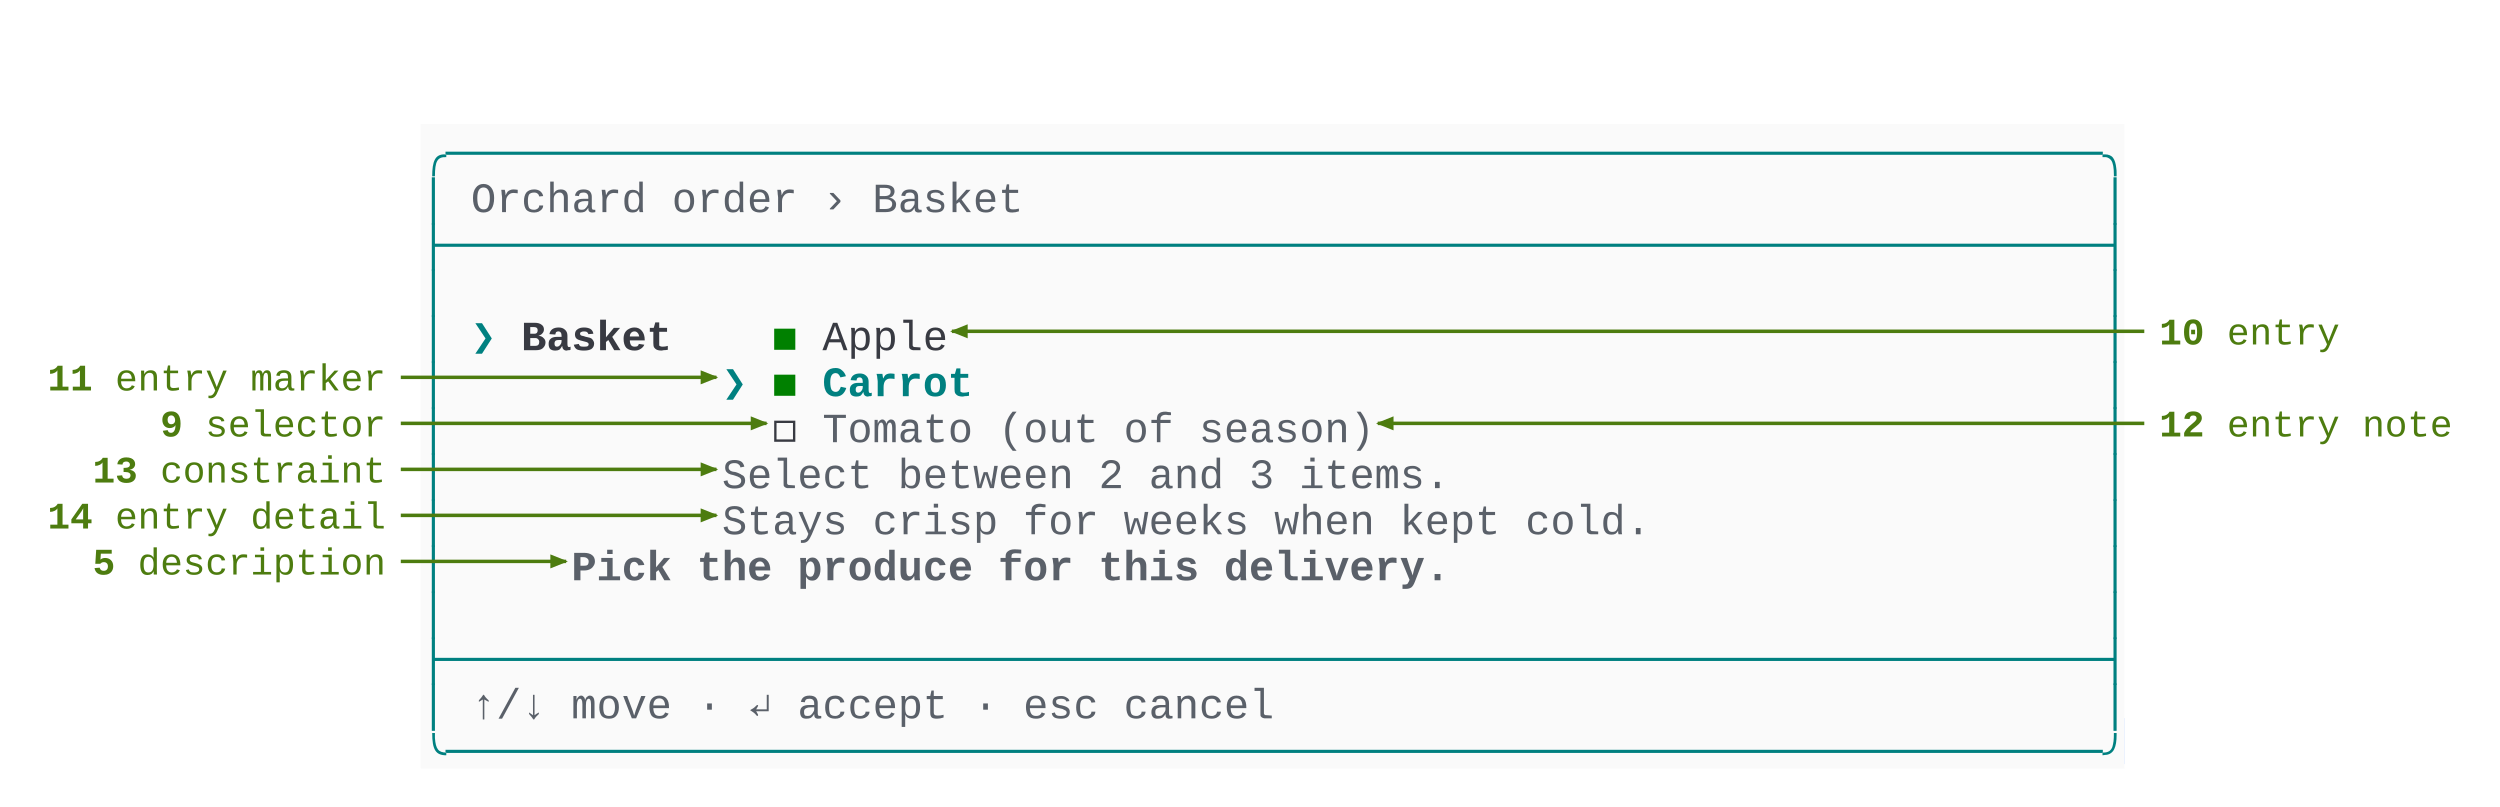
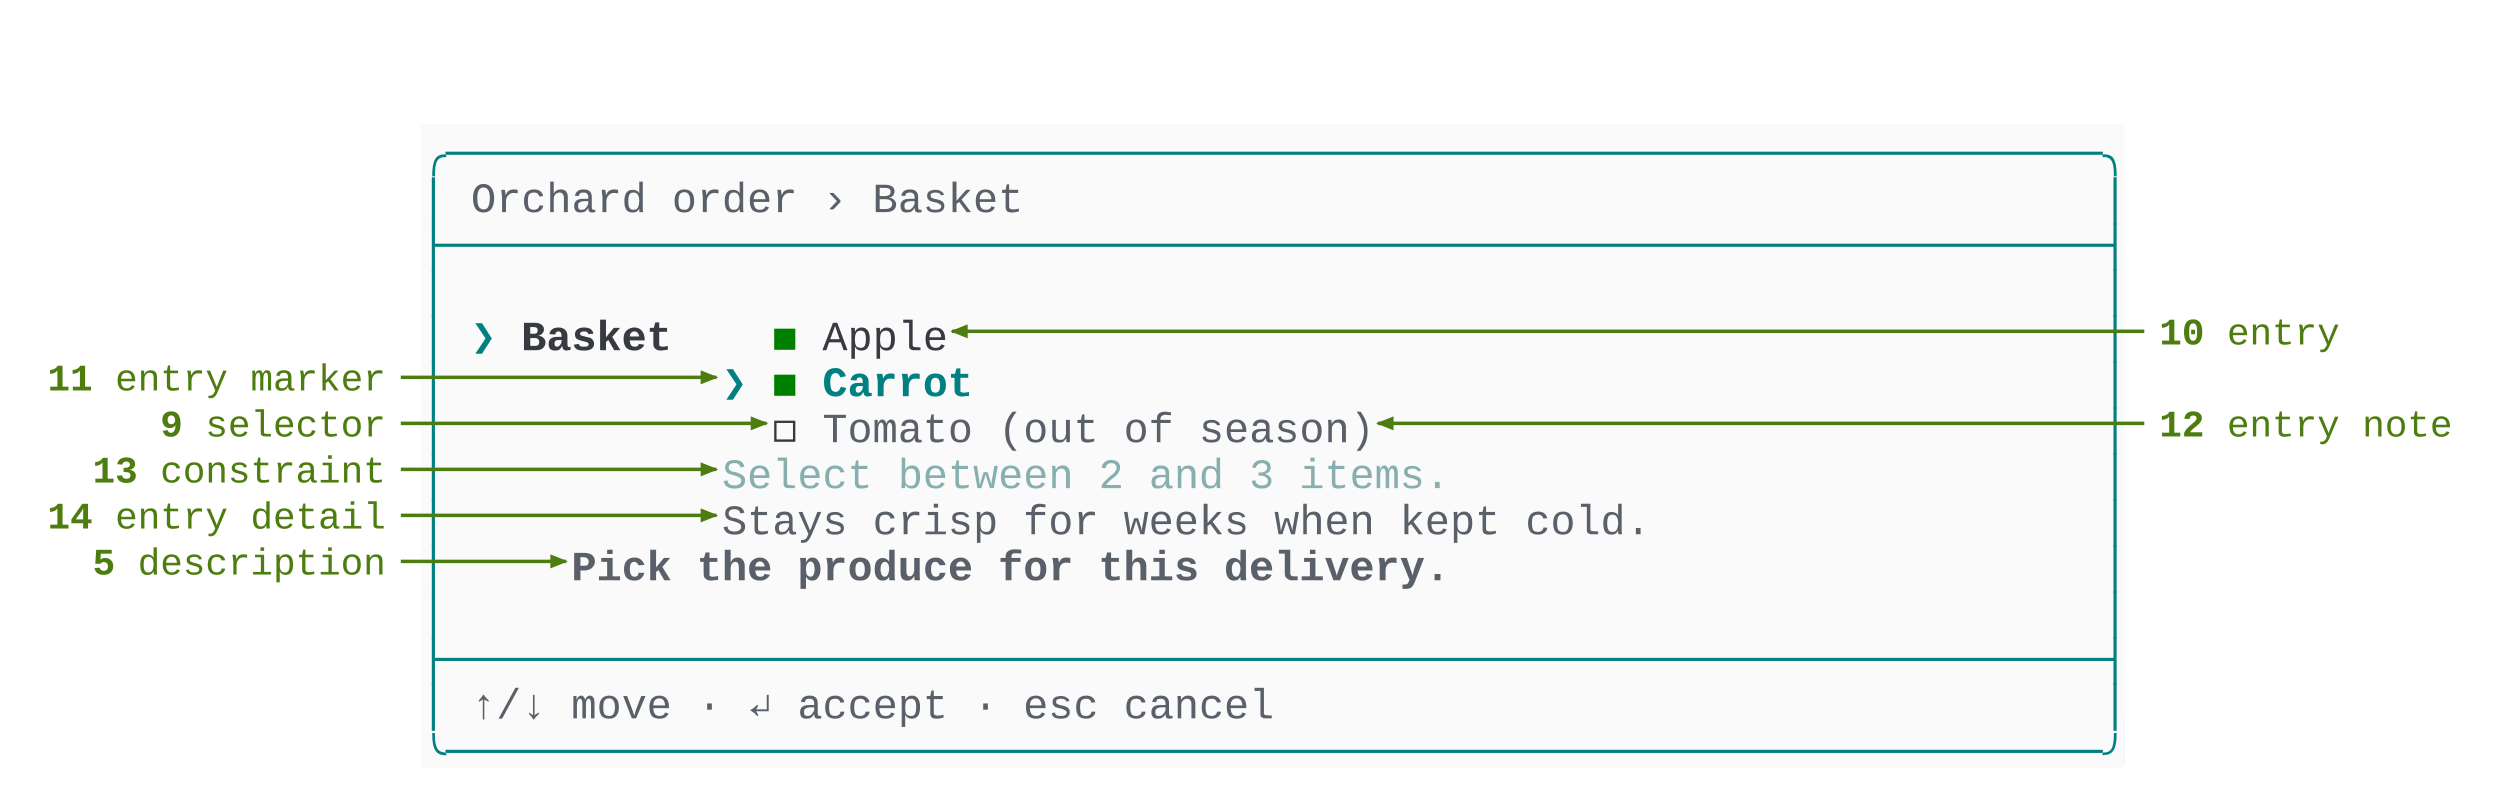
<svg xmlns="http://www.w3.org/2000/svg" xmlns:xlink="http://www.w3.org/1999/xlink" width="998.00" height="321.78">
  <defs>
    <marker id="anatomy-arrow" viewBox="0 0 10 10" refX="9" refY="5" markerWidth="5" markerHeight="5" orient="auto-start-reverse">
      <path d="M 0 1 L 10 5 L 0 9 z" fill="rgb(77,124,15)" />
    </marker>
  </defs>
  <g transform="translate(168.00,49.60)">
    <svg width="680" height="257.18">
      <rect width="680" height="257.18" rx="0" ry="0" class="a" />
      <svg height="257.18" viewBox="0 0 68 25.718" width="680">
-         <style>.a{fill:rgb(250,250,250)}.b{font-family:Consolas,"Courier New",Courier,"Liberation Mono",monospace}.c{fill:rgb(0,128,128);white-space:pre}.d{fill:transparent}.e{fill:rgb(82,139,255)}.f{fill:rgb(90,96,105);white-space:pre}.g{fill:rgb(0,128,128);font-weight:bold;white-space:pre}.h{fill:rgb(56,58,66);font-weight:bold;white-space:pre}.i{fill:rgb(0,128,0);white-space:pre}.j{fill:rgb(56,58,66);white-space:pre}.k{fill:rgb(90,96,105);font-weight:bold;white-space:pre}</style>
+         <style>.a{fill:rgb(250,250,250)}.b{font-family:Consolas,"Courier New",Courier,"Liberation Mono",monospace}.c{fill:rgb(0,128,128);white-space:pre}.d{fill:transparent}.e{fill:rgb(82,139,255)}.f{fill:rgb(90,96,105);white-space:pre}.g{fill:rgb(0,128,128);font-weight:bold;white-space:pre}.h{fill:rgb(56,58,66);font-weight:bold;white-space:pre}.i{fill:rgb(0,128,0);white-space:pre}.j{fill:rgb(56,58,66);white-space:pre}.k{fill:rgb(135,175,175);white-space:pre}.l{fill:rgb(90,96,105);font-weight:bold;white-space:pre}</style>
        <g font-family="Consolas, &quot;Courier New&quot;, Courier, &quot;Liberation Mono&quot;, monospace" font-size="1.67" class="b">
          <defs>
            <symbol id="1">
              <text x="0" y="1.67" class="c" textLength="68.136" lengthAdjust="spacingAndGlyphs">├──────────────────────────────────────────────────────────────────┤</text>
            </symbol>
            <symbol id="2">
              <text x="0" y="1.67" class="c" textLength="1.002" lengthAdjust="spacingAndGlyphs">│</text>
              <text x="67.134" y="1.67" class="c" textLength="1.002" lengthAdjust="spacingAndGlyphs">│</text>
            </symbol>
            <symbol id="a">
              <rect height="14" width="68" x="0" y="0" class="d" />
            </symbol>
            <symbol id="b">
              <rect height="1.837" width="1.102" class="e" />
            </symbol>
          </defs>
          <rect height="25.718" width="68" class="a" />
          <svg x="0" y="0" width="68">
            <svg x="0">
              <use xlink:href="#a" />
              <use xlink:href="#b" x="67.996" y="23.706" />
              <text x="0" y="1.67" class="c" textLength="68.136" lengthAdjust="spacingAndGlyphs">╭──────────────────────────────────────────────────────────────────╮</text>
              <text x="0" y="3.507" class="c" textLength="1.002" lengthAdjust="spacingAndGlyphs">│</text>
              <text x="2.004" y="3.507" class="f" textLength="7.014" lengthAdjust="spacingAndGlyphs">Orchard</text>
              <text x="10.02" y="3.507" class="f" textLength="5.01" lengthAdjust="spacingAndGlyphs">order</text>
              <text x="16.032" y="3.507" class="f" textLength="1.002" lengthAdjust="spacingAndGlyphs">›</text>
              <text x="18.036" y="3.507" class="f" textLength="6.012" lengthAdjust="spacingAndGlyphs">Basket</text>
              <text x="67.134" y="3.507" class="c" textLength="1.002" lengthAdjust="spacingAndGlyphs">│</text>
              <use xlink:href="#1" y="3.674" />
              <use xlink:href="#2" y="5.511" />
              <text x="0" y="9.018" class="c" textLength="1.002" lengthAdjust="spacingAndGlyphs">│</text>
              <text x="2.004" y="9.018" class="g" textLength="1.002" lengthAdjust="spacingAndGlyphs">❯</text>
              <text x="4.008" y="9.018" class="h" textLength="6.012" lengthAdjust="spacingAndGlyphs">Basket</text>
              <text x="14.028" y="9.018" class="i" textLength="1.002" lengthAdjust="spacingAndGlyphs">◼</text>
              <text x="16.032" y="9.018" class="j" textLength="5.01" lengthAdjust="spacingAndGlyphs">Apple</text>
              <text x="67.134" y="9.018" class="c" textLength="1.002" lengthAdjust="spacingAndGlyphs">│</text>
              <text x="0" y="10.855" class="c" textLength="1.002" lengthAdjust="spacingAndGlyphs">│</text>
              <text x="12.024" y="10.855" class="g" textLength="1.002" lengthAdjust="spacingAndGlyphs">❯</text>
              <text x="14.028" y="10.855" class="i" textLength="1.002" lengthAdjust="spacingAndGlyphs">◼</text>
              <text x="16.032" y="10.855" class="g" textLength="6.012" lengthAdjust="spacingAndGlyphs">Carrot</text>
              <text x="67.134" y="10.855" class="c" textLength="1.002" lengthAdjust="spacingAndGlyphs">│</text>
              <text x="0" y="12.692" class="c" textLength="1.002" lengthAdjust="spacingAndGlyphs">│</text>
              <text x="14.028" y="12.692" class="j" textLength="1.002" lengthAdjust="spacingAndGlyphs">◻</text>
              <text x="16.032" y="12.692" class="f" textLength="6.012" lengthAdjust="spacingAndGlyphs">Tomato</text>
              <text x="23.046" y="12.692" class="f" textLength="4.008" lengthAdjust="spacingAndGlyphs">(out</text>
              <text x="28.056" y="12.692" class="f" textLength="2.004" lengthAdjust="spacingAndGlyphs">of</text>
              <text x="31.062" y="12.692" class="f" textLength="7.014" lengthAdjust="spacingAndGlyphs">season)</text>
              <text x="67.134" y="12.692" class="c" textLength="1.002" lengthAdjust="spacingAndGlyphs">│</text>
              <text x="0" y="14.529" class="c" textLength="1.002" lengthAdjust="spacingAndGlyphs">│</text>
-               <text x="12.024" y="14.529" class="f" textLength="6.012" lengthAdjust="spacingAndGlyphs">Select</text>
-               <text x="19.038" y="14.529" class="f" textLength="7.014" lengthAdjust="spacingAndGlyphs">between</text>
-               <text x="27.054" y="14.529" class="f" textLength="1.002" lengthAdjust="spacingAndGlyphs">2</text>
-               <text x="29.058" y="14.529" class="f" textLength="3.006" lengthAdjust="spacingAndGlyphs">and</text>
-               <text x="33.066" y="14.529" class="f" textLength="1.002" lengthAdjust="spacingAndGlyphs">3</text>
-               <text x="35.07" y="14.529" class="f" textLength="6.012" lengthAdjust="spacingAndGlyphs">items.</text>
+               <text x="12.024" y="14.529" class="k" textLength="6.012" lengthAdjust="spacingAndGlyphs">Select</text>
+               <text x="19.038" y="14.529" class="k" textLength="7.014" lengthAdjust="spacingAndGlyphs">between</text>
+               <text x="27.054" y="14.529" class="k" textLength="1.002" lengthAdjust="spacingAndGlyphs">2</text>
+               <text x="29.058" y="14.529" class="k" textLength="3.006" lengthAdjust="spacingAndGlyphs">and</text>
+               <text x="33.066" y="14.529" class="k" textLength="1.002" lengthAdjust="spacingAndGlyphs">3</text>
+               <text x="35.07" y="14.529" class="k" textLength="6.012" lengthAdjust="spacingAndGlyphs">items.</text>
              <text x="67.134" y="14.529" class="c" textLength="1.002" lengthAdjust="spacingAndGlyphs">│</text>
              <text x="0" y="16.366" class="c" textLength="1.002" lengthAdjust="spacingAndGlyphs">│</text>
              <text x="12.024" y="16.366" class="f" textLength="5.01" lengthAdjust="spacingAndGlyphs">Stays</text>
              <text x="18.036" y="16.366" class="f" textLength="5.01" lengthAdjust="spacingAndGlyphs">crisp</text>
              <text x="24.048" y="16.366" class="f" textLength="3.006" lengthAdjust="spacingAndGlyphs">for</text>
              <text x="28.056" y="16.366" class="f" textLength="5.01" lengthAdjust="spacingAndGlyphs">weeks</text>
              <text x="34.068" y="16.366" class="f" textLength="4.008" lengthAdjust="spacingAndGlyphs">when</text>
              <text x="39.078" y="16.366" class="f" textLength="4.008" lengthAdjust="spacingAndGlyphs">kept</text>
              <text x="44.088" y="16.366" class="f" textLength="5.01" lengthAdjust="spacingAndGlyphs">cold.</text>
              <text x="67.134" y="16.366" class="c" textLength="1.002" lengthAdjust="spacingAndGlyphs">│</text>
              <text x="0" y="18.203" class="c" textLength="1.002" lengthAdjust="spacingAndGlyphs">│</text>
-               <text x="6.012" y="18.203" class="k" textLength="4.008" lengthAdjust="spacingAndGlyphs">Pick</text>
-               <text x="11.022" y="18.203" class="k" textLength="3.006" lengthAdjust="spacingAndGlyphs">the</text>
-               <text x="15.03" y="18.203" class="k" textLength="7.014" lengthAdjust="spacingAndGlyphs">produce</text>
-               <text x="23.046" y="18.203" class="k" textLength="3.006" lengthAdjust="spacingAndGlyphs">for</text>
-               <text x="27.054" y="18.203" class="k" textLength="4.008" lengthAdjust="spacingAndGlyphs">this</text>
-               <text x="32.064" y="18.203" class="k" textLength="9.018" lengthAdjust="spacingAndGlyphs">delivery.</text>
+               <text x="6.012" y="18.203" class="l" textLength="4.008" lengthAdjust="spacingAndGlyphs">Pick</text>
+               <text x="11.022" y="18.203" class="l" textLength="3.006" lengthAdjust="spacingAndGlyphs">the</text>
+               <text x="15.03" y="18.203" class="l" textLength="7.014" lengthAdjust="spacingAndGlyphs">produce</text>
+               <text x="23.046" y="18.203" class="l" textLength="3.006" lengthAdjust="spacingAndGlyphs">for</text>
+               <text x="27.054" y="18.203" class="l" textLength="4.008" lengthAdjust="spacingAndGlyphs">this</text>
+               <text x="32.064" y="18.203" class="l" textLength="9.018" lengthAdjust="spacingAndGlyphs">delivery.</text>
              <text x="67.134" y="18.203" class="c" textLength="1.002" lengthAdjust="spacingAndGlyphs">│</text>
              <use xlink:href="#2" y="18.37" />
              <use xlink:href="#1" y="20.207" />
              <text x="0" y="23.714" class="c" textLength="1.002" lengthAdjust="spacingAndGlyphs">│</text>
              <text x="2.004" y="23.714" class="f" textLength="3.006" lengthAdjust="spacingAndGlyphs">↑/↓</text>
              <text x="6.012" y="23.714" class="f" textLength="4.008" lengthAdjust="spacingAndGlyphs">move</text>
              <text x="11.022" y="23.714" class="f" textLength="1.002" lengthAdjust="spacingAndGlyphs">·</text>
              <text x="13.026" y="23.714" class="f" textLength="1.002" lengthAdjust="spacingAndGlyphs">↵</text>
              <text x="15.03" y="23.714" class="f" textLength="6.012" lengthAdjust="spacingAndGlyphs">accept</text>
              <text x="22.044" y="23.714" class="f" textLength="1.002" lengthAdjust="spacingAndGlyphs">·</text>
              <text x="24.048" y="23.714" class="f" textLength="3.006" lengthAdjust="spacingAndGlyphs">esc</text>
              <text x="28.056" y="23.714" class="f" textLength="6.012" lengthAdjust="spacingAndGlyphs">cancel</text>
              <text x="67.134" y="23.714" class="c" textLength="1.002" lengthAdjust="spacingAndGlyphs">│</text>
              <text x="0" y="25.551" class="c" textLength="68.136" lengthAdjust="spacingAndGlyphs">╰──────────────────────────────────────────────────────────────────╯</text>
            </svg>
          </svg>
        </g>
      </svg>
    </svg>
  </g>
  <g>
    <path d="M 856.00 132.26 L 854.00 132.26 L 380.00 132.26" fill="none" stroke="rgb(77,124,15)" stroke-width="1.4" stroke-linejoin="round" marker-end="url(#anatomy-arrow)" />
    <text x="862.00" y="137.51" text-anchor="start" fill="rgb(77,124,15)" font-family="Consolas, &quot;Courier New&quot;, Courier, monospace" font-size="15.0">
      <tspan font-weight="bold">10</tspan>  entry</text>
    <path d="M 160.00 150.63 L 162.00 150.63 L 286.00 150.63" fill="none" stroke="rgb(77,124,15)" stroke-width="1.4" stroke-linejoin="round" marker-end="url(#anatomy-arrow)" />
    <text x="154.00" y="155.88" text-anchor="end" fill="rgb(77,124,15)" font-family="Consolas, &quot;Courier New&quot;, Courier, monospace" font-size="15.0">
      <tspan font-weight="bold">11</tspan>  entry marker</text>
    <path d="M 160.00 169.00 L 162.00 169.00 L 306.00 169.00" fill="none" stroke="rgb(77,124,15)" stroke-width="1.4" stroke-linejoin="round" marker-end="url(#anatomy-arrow)" />
    <text x="154.00" y="174.25" text-anchor="end" fill="rgb(77,124,15)" font-family="Consolas, &quot;Courier New&quot;, Courier, monospace" font-size="15.0">
      <tspan font-weight="bold">9</tspan>  selector</text>
    <path d="M 856.00 169.00 L 854.00 169.00 L 550.00 169.00" fill="none" stroke="rgb(77,124,15)" stroke-width="1.4" stroke-linejoin="round" marker-end="url(#anatomy-arrow)" />
    <text x="862.00" y="174.25" text-anchor="start" fill="rgb(77,124,15)" font-family="Consolas, &quot;Courier New&quot;, Courier, monospace" font-size="15.0">
      <tspan font-weight="bold">12</tspan>  entry note</text>
    <path d="M 160.00 187.37 L 162.00 187.37 L 286.00 187.37" fill="none" stroke="rgb(77,124,15)" stroke-width="1.4" stroke-linejoin="round" marker-end="url(#anatomy-arrow)" />
    <text x="154.00" y="192.62" text-anchor="end" fill="rgb(77,124,15)" font-family="Consolas, &quot;Courier New&quot;, Courier, monospace" font-size="15.0">
      <tspan font-weight="bold">13</tspan>  constraint</text>
    <path d="M 160.00 205.74 L 162.00 205.74 L 286.00 205.74" fill="none" stroke="rgb(77,124,15)" stroke-width="1.4" stroke-linejoin="round" marker-end="url(#anatomy-arrow)" />
    <text x="154.00" y="210.99" text-anchor="end" fill="rgb(77,124,15)" font-family="Consolas, &quot;Courier New&quot;, Courier, monospace" font-size="15.0">
      <tspan font-weight="bold">14</tspan>  entry detail</text>
    <path d="M 160.00 224.11 L 162.00 224.11 L 226.00 224.11" fill="none" stroke="rgb(77,124,15)" stroke-width="1.4" stroke-linejoin="round" marker-end="url(#anatomy-arrow)" />
    <text x="154.00" y="229.36" text-anchor="end" fill="rgb(77,124,15)" font-family="Consolas, &quot;Courier New&quot;, Courier, monospace" font-size="15.0">
      <tspan font-weight="bold">5</tspan>  description</text>
  </g>
</svg>
